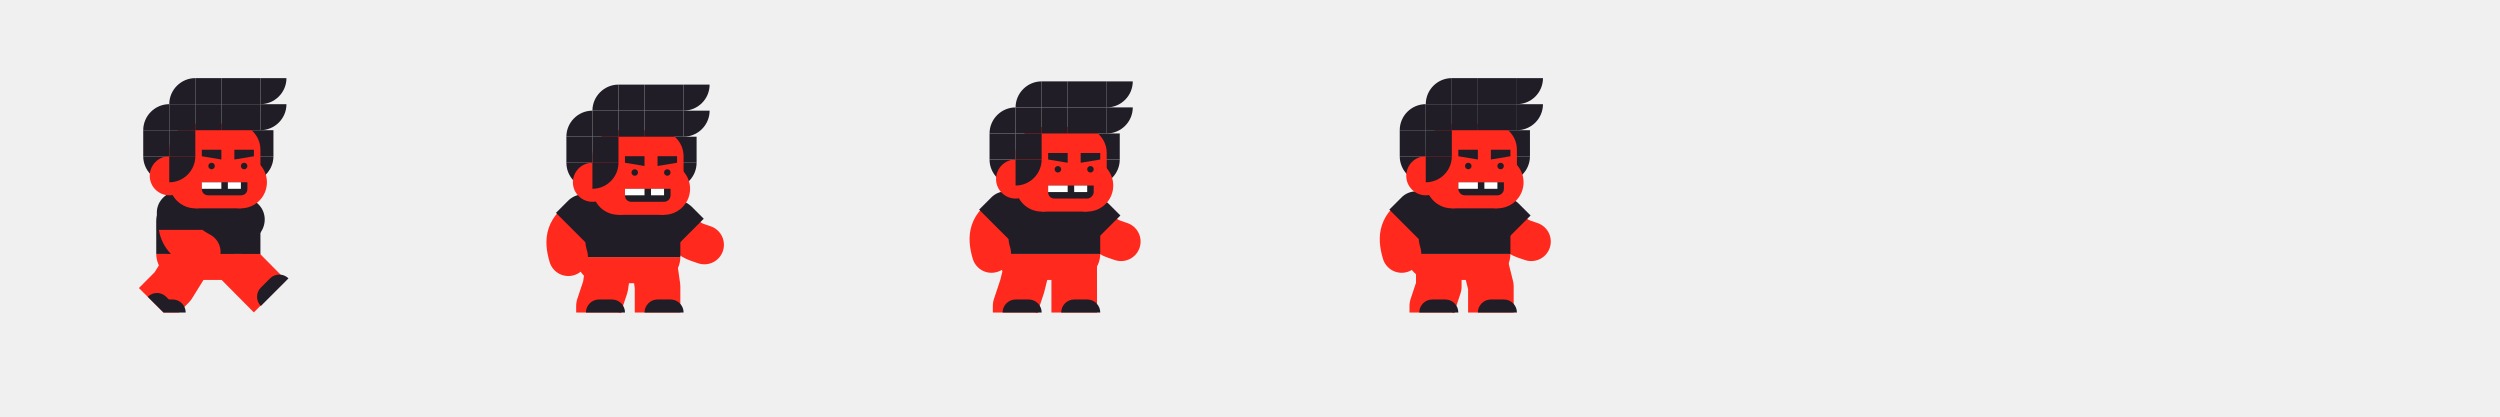
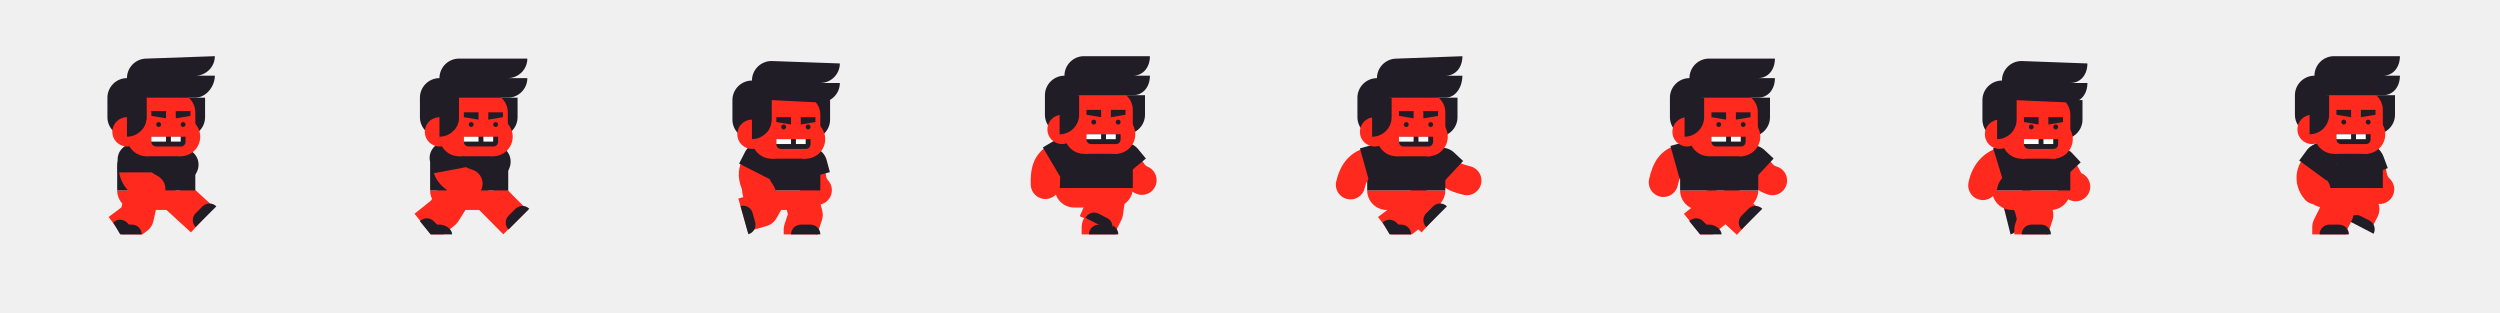
- <svg xmlns="http://www.w3.org/2000/svg" xmlns:xlink="http://www.w3.org/1999/xlink" version="1.1" x="0px" y="0px" viewBox="0 0 384 64" style="enable-background:new 0 0 384 64;" xml:space="preserve">
+ <svg xmlns="http://www.w3.org/2000/svg" xmlns:xlink="http://www.w3.org/1999/xlink" version="1.1" x="0px" y="0px" viewBox="0 0 512 64" style="enable-background:new 0 0 512 64;" xml:space="preserve">
  <g id="Layer_1">
</g>
  <g id="walk">
    <g>
+       <polyline style="fill:none;stroke:#FF291D;stroke-width:7;stroke-linejoin:round;stroke-miterlimit:10;" points="482.639,40     483.8,42.814 482.333,45.682   " />
+       <path style="fill:#201D26;" d="M485.261,45.176l-1.775-0.922c-0.976-0.507-2.19-0.123-2.697,0.853l0,0l5.324,2.766l0,0    C486.621,46.897,486.237,45.683,485.261,45.176z" />
+     </g>
+     <polyline style="fill:none;stroke:#FF291D;stroke-width:7;stroke-linejoin:round;stroke-miterlimit:10;" points="417.646,40    415.972,42.936 412.142,44.026  " />
+     <path style="fill:#201D26;" d="M413.219,45.584l-0.485-1.94c-0.267-1.067-1.358-1.722-2.425-1.455l0,0l1.455,5.821l0,0   C412.831,47.743,413.486,46.651,413.219,45.584z" />
+     <polyline style="fill:none;stroke:#FF291D;stroke-width:7;stroke-linejoin:round;stroke-miterlimit:10;" points="157.671,40    155.998,42.936 152.168,44.026  " />
+     <g>
      <path style="fill:none;stroke:#FF291D;stroke-width:6;stroke-linecap:round;stroke-miterlimit:10;" d="M37.013,33.9    c-2.6,1.6-3.197,2.303-3.697,3.703" />
      <path style="fill:#201D26;" d="M34.713,31.3l-1.8,1.8l4.9,4.9l1.8-1.8c1.4-1.4,1.4-3.6,0-4.9C38.313,30,36.013,30,34.713,31.3z" />
-       <line style="fill:none;stroke:#FF291D;stroke-width:7;stroke-linejoin:round;stroke-miterlimit:10;" x1="36" y1="40" x2="41.471" y2="45.516" />
+       <line style="fill:none;stroke:#FF291D;stroke-width:7;stroke-linejoin:round;stroke-miterlimit:10;" x1="36" y1="40" x2="41.471" y2="45.019" />
      <g>
        <defs>
          <rect id="SVGID_1_" x="16" y="23" width="32" height="25" />
        </defs>
        <clipPath id="SVGID_2_">
          <use xlink:href="#SVGID_1_" style="overflow:visible;" />
        </clipPath>
-         <polyline style="clip-path:url(#SVGID_2_);fill:none;stroke:#FF291D;stroke-width:7;stroke-linejoin:round;stroke-miterlimit:10;" points="     29,40 26.516,44 23.819,46.711    " />
+         <polyline style="clip-path:url(#SVGID_2_);fill:none;stroke:#FF291D;stroke-width:7;stroke-linejoin:round;stroke-miterlimit:10;" points="     29,40 28.006,44.497 24.346,47.238    " />
      </g>
      <path style="fill:#FF291D;" d="M40,39c0,2.2-1.8,4-4,4h-8c-2.2,0-4-1.8-4-4H40z" />
      <path style="fill:#201D26;" d="M40,39H24v-5c0-2.2,1.8-4,4-4h8c2.2,0,4,1.8,4,4V39z" />
      <path style="fill:none;stroke:#FF291D;stroke-width:6;stroke-linecap:round;stroke-miterlimit:10;" d="M27.487,32.9    c-0.707,2.97,0.915,4.455,3.39,5.798" />
      <path style="fill:#201D26;" d="M24.093,32.759l0,2.546l6.93,0v-2.546c0-1.98-1.556-3.536-3.465-3.465S24.022,30.849,24.093,32.759    z" />
-       <path style="fill:#201D26;" d="M41.481,42.757l-1.414,1.414c-0.778,0.778-0.778,2.051,0,2.828l0,0l4.243-4.243l0,0    C43.531,41.98,42.259,41.98,41.481,42.757z" />
-       <path style="fill:#201D26;" d="M28.522,48c0-1.1-0.9-2-2-2h-0.586l-0.001-0.001l-0.413-0.413c-0.778-0.778-2.051-0.778-2.828,0    l2.413,2.413l0,0V48H28.522z" />
-       <g>
-         <rect x="38" y="20" style="fill:#201D26;" width="4" height="4" />
-         <path style="fill:#201D26;" d="M42,24h-4v4l0,0C40.2,28,42,26.2,42,24L42,24z" />
-         <path style="fill:#201D26;" d="M26,28L26,28c-2.2,0-4-1.8-4-4l0,0h4V28z" />
+       <path style="fill:#201D26;" d="M41.481,42.261l-1.414,1.414c-0.778,0.778-0.778,2.051,0,2.828l0,0l4.243-4.243l0,0    C43.531,41.483,42.259,41.483,41.481,42.261z" />
+       <path style="fill:#201D26;" d="M29.019,48c0-1.1-0.9-2-2-2h-0.586l-0.001-0.001l-0.413-0.413c-0.778-0.778-2.051-0.778-2.828,0    l1.419,2.413l0.994,0V48H29.019z" />
+     </g>
+     <g>
+       <polyline style="fill:none;stroke:#FF291D;stroke-width:7;stroke-linejoin:round;stroke-miterlimit:10;" points="164,40 165,44     164.006,47 164.006,48   " />
+       <path style="fill:#201D26;" d="M166.006,46h-2c-1.1,0-2,0.9-2,2l0,0h6l0,0C168.006,46.9,167.106,46,166.006,46z" />
+       <path style="fill:#201D26;" d="M154.658,45.511l-0.536-1.927c-0.295-1.06-1.403-1.686-2.463-1.391l0,0l1.607,5.781l0,0    C154.326,47.679,154.953,46.571,154.658,45.511z" />
+       <g>
+         <path style="fill:none;stroke:#FF291D;stroke-width:6;stroke-linecap:round;stroke-miterlimit:10;" d="M166.006,33.9     c0.086,3.052,0.396,3.92,1.359,5.053" />
+         <path style="fill:#201D26;" d="M162.605,34.592l0.659,2.459l6.694-1.794l-0.659-2.459c-0.512-1.912-2.418-3.012-4.244-2.45     C163.279,30.824,162.129,32.816,162.605,34.592z" />
+       </g>
+       <path style="fill:#FF291D;" d="M168,39c0,2.2-1.8,4-4,4h-8c-2.2,0-4-1.8-4-4H168z" />
+       <path style="fill:#201D26;" d="M168,39h-16v-5c0-2.2,1.8-4,4-4h8c2.2,0,4,1.8,4,4V39z" />
+       <g>
+         <path style="fill:none;stroke:#FF291D;stroke-width:6;stroke-linecap:round;stroke-miterlimit:10;" d="M155.487,32.9     c-1.978,2.325-1.207,4.385,0.388,6.705" />
+         <path style="fill:#201D26;" d="M152.527,31.233l-1.156,2.268l6.174,3.146l1.156-2.268c0.899-1.764,0.219-3.856-1.514-4.66     S153.331,29.5,152.527,31.233z" />
+       </g>
+       <g>
+         <g>
+           <path style="fill:#201D26;" d="M166,20.497v4v4c2.2,0,4-1.8,4-4v-4H166z" />
+           <path style="fill:#FF291D;" d="M168,28.497h-14v-5c0-2.2,1.8-4,4-4h6c2.2,0,4,1.8,4,4V28.497z" />
+           <circle style="fill:#FF291D;" cx="165" cy="28.497" r="4" />
+           <circle style="fill:#FF291D;" cx="158" cy="28.497" r="4" />
+           <rect x="158" y="29.497" style="fill:#FF291D;" width="7" height="3" />
+           <path style="fill:#201D26;" d="M165,30.497h-5c-0.6,0-1-0.4-1-1v-1h7v1C166,30.097,165.6,30.497,165,30.497z" />
+           <rect x="159" y="28.497" style="fill:#FFFFFF;" width="3" height="1" />
+           <rect x="163" y="28.497" style="fill:#FFFFFF;" width="2" height="1" />
+           <path style="fill:#201D26;" d="M172,12.994l-14-0.497c-2.2,0-4,1.8-4,4c-2.2,0-4,1.8-4,4v4c0,2.2,1.8,4,4,4s4-1.8,4-4v-4      l10,0.497c2.2,0,4-1.8,4-4h-4C170.2,16.994,172,15.194,172,12.994z" />
+           <polygon style="fill:#201D26;" points="162,23.994 159,23.994 159,24.994 162,25.494     " />
+           <polygon style="fill:#201D26;" points="167,23.994 164,23.994 164,25.494 167,24.994     " />
+           <circle style="fill:#201D26;" cx="165.5" cy="25.997" r="0.5" />
+           <circle style="fill:#201D26;" cx="160.5" cy="25.997" r="0.5" />
+         </g>
+         <circle style="fill:#FF291D;" cx="154" cy="27.497" r="3" />
+         <path style="fill:#201D26;" d="M154,20.497v4v4c2.2,0,4-1.8,4-4v-4H154z" />
+       </g>
+     </g>
+     <rect style="fill:none;" width="512" height="64" />
+     <g>
+       <path style="fill:none;stroke:#FF291D;stroke-width:6;stroke-linecap:round;stroke-miterlimit:10;" d="M101.1,33.9    c-2.6,1.6-3.197,2.303-3.697,3.703" />
+       <path style="fill:#201D26;" d="M97.995,31.614l-1.132,2.28l6.207,3.081l1.132-2.28c0.88-1.773,0.179-3.859-1.563-4.644    C100.993,29.234,98.813,29.968,97.995,31.614z" />
+       <line style="fill:none;stroke:#FF291D;stroke-width:7;stroke-linejoin:round;stroke-miterlimit:10;" x1="100.087" y1="40" x2="105.558" y2="45.516" />
+       <g>
+         <defs>
+           <rect id="SVGID_3_" x="80.087" y="23" width="32" height="25" />
+         </defs>
+         <clipPath id="SVGID_4_">
+           <use xlink:href="#SVGID_3_" style="overflow:visible;" />
+         </clipPath>
+         <polyline style="clip-path:url(#SVGID_4_);fill:none;stroke:#FF291D;stroke-width:7;stroke-linejoin:round;stroke-miterlimit:10;" points="     93.087,40 90.917,43.432 87.087,46.51    " />
+       </g>
+       <path style="fill:#FF291D;" d="M104.087,39c0,2.2-1.8,4-4,4h-8c-2.2,0-4-1.8-4-4H104.087z" />
+       <path style="fill:#201D26;" d="M104.087,39h-16v-5c0-2.2,1.8-4,4-4h8c2.2,0,4,1.8,4,4V39z" />
+       <path style="fill:none;stroke:#FF291D;stroke-width:6;stroke-linecap:round;stroke-miterlimit:10;" d="M91.428,32.541    c-0.146,3.049,1.723,4.209,4.403,5.071" />
+       <path style="fill:#201D26;" d="M88.066,33.03l0.471,2.502l6.81-1.282l-0.471-2.502c-0.366-1.946-2.183-3.187-4.046-2.764    S87.643,31.167,88.066,33.03z" />
+       <path style="fill:#201D26;" d="M105.568,42.757l-1.414,1.414c-0.778,0.778-0.778,2.051,0,2.828l0,0l4.243-4.243l0,0    C107.619,41.98,106.346,41.98,105.568,42.757z" />
+       <path style="fill:#201D26;" d="M92.59,48c0-1.1-1.378-2-2.478-2h-0.586l-0.001-0.001l-0.71-0.705    c-0.778-0.778-2.051-0.778-2.828,0l2.194,2.704l0.516,0V48H92.59z" />
+       <g>
+         <g>
+           <path style="fill:#201D26;" d="M102,20v4v4c2.2,0,4-1.8,4-4v-4H102z" />
+           <path style="fill:#FF291D;" d="M104,28H90v-5c0-2.2,1.8-4,4-4h6c2.2,0,4,1.8,4,4V28z" />
+           <circle style="fill:#FF291D;" cx="101" cy="28" r="4" />
+           <circle style="fill:#FF291D;" cx="94" cy="28" r="4" />
+           <rect x="94" y="29" style="fill:#FF291D;" width="7" height="3" />
+           <path style="fill:#201D26;" d="M101,30h-5c-0.6,0-1-0.4-1-1v-1h7v1C102,29.6,101.6,30,101,30z" />
+           <rect x="95" y="28" style="fill:#FFFFFF;" width="3" height="1" />
+           <rect x="99" y="28" style="fill:#FFFFFF;" width="2" height="1" />
+           <path style="fill:#201D26;" d="M108,12h-4h-6h-4c-2.2,0-4,1.8-4,4c-2.2,0-4,1.8-4,4v4c0,2.2,1.8,4,4,4s4-1.8,4-4v-4h4h6      c2.2,0,4-1.8,4-4h-4C106.2,16,108,14.2,108,12z" />
+           <polygon style="fill:#201D26;" points="98,23 95,23 95,24 98,24.5     " />
+           <polygon style="fill:#201D26;" points="103,23 100,23 100,24.5 103,24     " />
+           <circle style="fill:#201D26;" cx="101.5" cy="25.5" r="0.5" />
+           <circle style="fill:#201D26;" cx="96.5" cy="25.5" r="0.5" />
+         </g>
+         <circle style="fill:#FF291D;" cx="90" cy="27" r="3" />
+         <path style="fill:#201D26;" d="M90,20v4v4c2.2,0,4-1.8,4-4v-4H90z" />
+       </g>
+     </g>
+     <g>
+       <g>
+         <path style="fill:none;stroke:#FF291D;stroke-width:6;stroke-linecap:round;stroke-miterlimit:10;" d="M230.525,32.883     c1.353,2.737,1.998,3.396,3.346,4.023" />
+         <path style="fill:#201D26;" d="M227.724,34.933l1.626,1.958l5.331-4.427l-1.626-1.958c-1.265-1.523-3.455-1.726-4.879-0.452     C226.762,31.229,226.549,33.519,227.724,34.933z" />
+       </g>
+       <polyline style="fill:none;stroke:#FF291D;stroke-width:7;stroke-linejoin:round;stroke-miterlimit:10;" points="227.006,40     226.516,43.503 225.026,46.503 225.026,48   " />
+       <path style="fill:#201D26;" d="M227.026,46h-2c-1.1,0-2,0.9-2,2l0,0h6l0,0C229.026,46.9,228.126,46,227.026,46z" />
+       <g>
+         <polyline style="fill:none;stroke:#FF291D;stroke-width:7;stroke-linejoin:round;stroke-miterlimit:10;" points="224.652,40      225.813,42.318 224.345,45.682    " />
+         <path style="fill:#201D26;" d="M226.777,44.679l-1.775-0.922c-0.976-0.507-2.19-0.123-2.697,0.853l0,0l5.324,2.766l0,0     C228.137,46.4,227.753,45.187,226.777,44.679z" />
+       </g>
+       <path style="fill:#201D26;" d="M232,38.503h-16v-5.497c0-2.2,1.8-4,4-4h8c2.2,0,4,1.8,4,4V38.503z" />
+       <path style="fill:#FF291D;" d="M232,38.503c0,2.2-1.8,4-4,4h-8c-2.2,0-4-1.8-4-4H232z" />
+       <g>
+         <path style="fill:none;stroke:#FF291D;stroke-width:6;stroke-linecap:round;stroke-miterlimit:10;" d="M217.374,31.892     c-2.918,0.897-3.375,3.048-3.277,5.863" />
+         <path style="fill:#201D26;" d="M215.774,28.895l-2.194,1.291l3.516,5.972l2.194-1.291c1.706-1.004,2.258-3.134,1.228-4.744     C219.488,28.514,217.384,27.865,215.774,28.895z" />
+       </g>
+       <g>
+         <g>
+           <path style="fill:#201D26;" d="M230.497,19.503v4v4c2.2,0,4-1.8,4-4v-4H230.497z" />
+           <path style="fill:#FF291D;" d="M232,27.503h-14v-5c0-2.2,1.8-4,4-4h6c2.2,0,4,1.8,4,4V27.503z" />
+           <circle style="fill:#FF291D;" cx="228.503" cy="27.503" r="4" />
+           <circle style="fill:#FF291D;" cx="222" cy="27.503" r="4" />
+           <rect x="222" y="28.503" style="fill:#FF291D;" width="7" height="3" />
+           <path style="fill:#201D26;" d="M228.503,29.503h-5c-0.6,0-1-0.4-1-1v-1h7v1C229.503,29.103,229.103,29.503,228.503,29.503z" />
+           <rect x="222.503" y="27.503" style="fill:#FFFFFF;" width="3" height="1" />
+           <rect x="226.503" y="27.503" style="fill:#FFFFFF;" width="2" height="1" />
+           <path style="fill:#201D26;" d="M235.503,11.503H232h-6h-4c-2.2,0-4,1.8-4,4c-2.2,0-4,1.8-4,4v4c0,2.2,1.8,4,4,4s2.51-1.8,2.51-4      v-4H226h6c2.2,0,3.503-1.8,3.503-4H232C234.2,15.503,235.503,13.703,235.503,11.503z" />
+           <polygon style="fill:#201D26;" points="225.503,22.503 222.503,22.503 222.503,23.503 225.503,24.003     " />
+           <polygon style="fill:#201D26;" points="230.503,22.503 227.503,22.503 227.503,24.003 230.503,23.503     " />
+           <circle style="fill:#201D26;" cx="229.003" cy="25.003" r="0.5" />
+           <circle style="fill:#201D26;" cx="224.003" cy="25.003" r="0.5" />
+         </g>
+         <circle style="fill:#FF291D;" cx="217.503" cy="26.503" r="3" />
+         <path style="fill:#201D26;" d="M217.006,19.503v4v4c2.2,0,4-1.8,4-4v-4H217.006z" />
+       </g>
+     </g>
+     <g>
+       <g>
+         <path style="fill:none;stroke:#FF291D;stroke-width:6;stroke-linecap:round;stroke-miterlimit:10;" d="M295.576,33.909     c1.69,2.543,3.407,2.618,4.824,3.069" />
+         <path style="fill:#201D26;" d="M293.058,36.299l1.862,1.736l4.726-5.068l-1.862-1.736c-1.448-1.35-3.647-1.274-4.897,0.171     C291.633,32.746,291.714,35.045,293.058,36.299z" />
+       </g>
+       <line style="fill:none;stroke:#FF291D;stroke-width:7;stroke-linejoin:round;stroke-miterlimit:10;" x1="288.026" y1="40" x2="293.497" y2="45.019" />
+       <g>
+         <defs>
+           <rect id="SVGID_5_" x="275.974" y="23" width="32" height="25" />
+         </defs>
+         <clipPath id="SVGID_6_">
+           <use xlink:href="#SVGID_5_" style="overflow:visible;" />
+         </clipPath>
+         <polyline style="clip-path:url(#SVGID_6_);fill:none;stroke:#FF291D;stroke-width:7;stroke-linejoin:round;stroke-miterlimit:10;" points="     288.974,40 287.981,44.497 284.32,47.238    " />
+       </g>
+       <path style="fill:#FF291D;" d="M296,39c0,2.2-1.8,4-4,4h-8c-2.2,0-4-1.8-4-4H296z" />
+       <path style="fill:#201D26;" d="M296,39h-16v-5c0-2.2,1.8-4,4-4h8c2.2,0,4,1.8,4,4V39z" />
+       <g>
+         <path style="fill:none;stroke:#FF291D;stroke-width:6;stroke-linecap:round;stroke-miterlimit:10;" d="M281.748,33.009     c-3.051,0.118-4.541,2.08-5.169,4.825" />
+         <path style="fill:#201D26;" d="M280.97,29.703l-2.452,0.685l1.865,6.674l2.452-0.685c1.907-0.533,2.986-2.45,2.404-4.27     C284.658,30.287,282.79,29.121,280.97,29.703z" />
+       </g>
+       <path style="fill:#201D26;" d="M293.506,42.261l-1.414,1.414c-0.778,0.778-0.778,2.051,0,2.828l0,0l4.243-4.243l0,0    C295.557,41.483,294.284,41.483,293.506,42.261z" />
+       <path style="fill:#201D26;" d="M288.994,48c0-1.1-0.9-2-2-2h-0.586l-0.001-0.001l-0.413-0.413c-0.778-0.778-2.051-0.778-2.828,0    l1.419,2.413l0.994,0V48H288.994z" />
+       <g>
+         <g>
+           <path style="fill:#201D26;" d="M294.497,20.006v4v4c2.2,0,4-1.8,4-4v-4H294.497z" />
+           <path style="fill:#FF291D;" d="M296,28.006h-14v-5c0-2.2,1.8-4,4-4h6c2.2,0,4,1.8,4,4V28.006z" />
+           <circle style="fill:#FF291D;" cx="292.503" cy="28.006" r="4" />
+           <circle style="fill:#FF291D;" cx="286" cy="28.006" r="4" />
+           <rect x="286" y="29.006" style="fill:#FF291D;" width="7" height="3" />
+           <path style="fill:#201D26;" d="M292.503,30.006h-5c-0.6,0-1-0.4-1-1v-1h7v1C293.503,29.606,293.103,30.006,292.503,30.006z" />
+           <rect x="286.503" y="28.006" style="fill:#FFFFFF;" width="3" height="1" />
+           <rect x="290.503" y="28.006" style="fill:#FFFFFF;" width="2" height="1" />
+           <path style="fill:#201D26;" d="M299.503,11.51L286,12.006c-2.2,0-4,1.8-4,4c-2.2,0-4,1.8-4,4v4c0,2.2,1.8,4,4,4s2.51-1.8,2.51-4      v-4H290h6c2.2,0,3.503-2.297,3.503-4.497H296C298.2,15.51,299.503,13.71,299.503,11.51z" />
+           <polygon style="fill:#201D26;" points="289.503,22.739 286.503,22.739 286.503,23.739 289.503,24.239     " />
+           <polygon style="fill:#201D26;" points="294.503,22.739 291.503,22.739 291.503,24.239 294.503,23.739     " />
+           <circle style="fill:#201D26;" cx="293.003" cy="25.506" r="0.5" />
+           <circle style="fill:#201D26;" cx="288.003" cy="25.506" r="0.5" />
+         </g>
+         <circle style="fill:#FF291D;" cx="281.503" cy="27.006" r="3" />
+         <path style="fill:#201D26;" d="M281.006,20.006v4v4c2.2,0,4-1.8,4-4v-4H281.006z" />
+       </g>
+     </g>
+     <g>
+       <polyline style="fill:none;stroke:#FF291D;stroke-width:7;stroke-linejoin:round;stroke-miterlimit:10;" points="416.026,40     417.026,44 416.032,47 416.032,48   " />
+       <path style="fill:#201D26;" d="M418.032,46h-2c-1.1,0-2,0.9-2,2l0,0h6l0,0C420.032,46.9,419.132,46,418.032,46z" />
+       <g>
+         <path style="fill:none;stroke:#FF291D;stroke-width:6;stroke-linecap:round;stroke-miterlimit:10;" d="M422.006,33.9     c1.508,2.654,1.693,3.772,3.075,4.321" />
+         <path style="fill:#201D26;" d="M419.328,36.108l1.736,1.862l5.068-4.726l-1.736-1.862c-1.35-1.448-3.549-1.525-4.897-0.171     C418.154,32.465,418.074,34.763,419.328,36.108z" />
+       </g>
+       <path style="fill:#FF291D;" d="M424,39c0,2.2-1.8,4-4,4h-8c-2.2,0-4-1.8-4-4H424z" />
+       <path style="fill:#201D26;" d="M424,39h-16v-5c0-2.2,1.8-4,4-4h8c2.2,0,4,1.8,4,4V39z" />
+       <g>
+         <path style="fill:none;stroke:#FF291D;stroke-width:6;stroke-linecap:round;stroke-miterlimit:10;" d="M411.487,32.9     c-3.047,0.192-4.835,2.317-5.396,5.076" />
+         <path style="fill:#201D26;" d="M410.63,29.613l-2.434,0.744l2.026,6.627l2.434-0.744c1.893-0.579,2.926-2.521,2.3-4.326     S412.435,28.987,410.63,29.613z" />
+       </g>
+       <g>
+         <g>
+           <path style="fill:#201D26;" d="M422.497,20.497v4v4c2.2,0,4-1.8,4-4v-4H422.497z" />
+           <path style="fill:#FF291D;" d="M424,28.497h-14v-5c0-2.2,1.8-4,4-4h6c2.2,0,4,1.8,4,4V28.497z" />
+           <circle style="fill:#FF291D;" cx="420.503" cy="28.497" r="4" />
+           <circle style="fill:#FF291D;" cx="414" cy="28.497" r="4" />
+           <rect x="414" y="29.497" style="fill:#FF291D;" width="7" height="3" />
+           <path style="fill:#201D26;" d="M420.503,30.497h-5c-0.6,0-1-0.4-1-1v-1h7v1C421.503,30.097,421.103,30.497,420.503,30.497z" />
+           <rect x="414.503" y="28.497" style="fill:#FFFFFF;" width="3" height="1" />
+           <rect x="418.503" y="28.497" style="fill:#FFFFFF;" width="2" height="1" />
+           <path style="fill:#201D26;" d="M427.503,12.994L414,12.497c-2.2,0-4,1.8-4,4c-2.2,0-4,1.8-4,4v4c0,2.2,1.8,4,4,4      s2.51-1.8,2.51-4v-4L424,20.994c2.2,0,3.503-1.8,3.503-4H424C426.2,16.994,427.503,15.194,427.503,12.994z" />
+           <polygon style="fill:#201D26;" points="417.503,23.994 414.503,23.994 414.503,24.994 417.503,25.494     " />
+           <polygon style="fill:#201D26;" points="422.503,23.994 419.503,23.994 419.503,25.494 422.503,24.994     " />
+           <circle style="fill:#201D26;" cx="421.003" cy="25.997" r="0.5" />
+           <circle style="fill:#201D26;" cx="416.003" cy="25.997" r="0.5" />
+         </g>
+         <circle style="fill:#FF291D;" cx="409.503" cy="27.497" r="3" />
+         <path style="fill:#201D26;" d="M409.006,20.497v4v4c2.2,0,4-1.8,4-4v-4H409.006z" />
+       </g>
+     </g>
+     <g>
+       <g>
+         <path style="fill:none;stroke:#FF291D;stroke-width:6;stroke-linecap:round;stroke-miterlimit:10;" d="M359.167,33.412     c1.69,2.543,2.413,3.114,3.83,3.565" />
+         <path style="fill:#201D26;" d="M356.649,35.802l1.862,1.736l4.726-5.068l-1.862-1.736c-1.448-1.35-3.647-1.274-4.897,0.171     C355.224,32.249,355.304,34.548,356.649,35.802z" />
+       </g>
+       <line style="fill:none;stroke:#FF291D;stroke-width:7;stroke-linejoin:round;stroke-miterlimit:10;" x1="352.113" y1="40" x2="358.081" y2="45.516" />
+       <g>
+         <defs>
+           <rect id="SVGID_7_" x="340.062" y="23" width="32" height="25" />
+         </defs>
+         <clipPath id="SVGID_8_">
+           <use xlink:href="#SVGID_7_" style="overflow:visible;" />
+         </clipPath>
+         <polyline style="clip-path:url(#SVGID_8_);fill:none;stroke:#FF291D;stroke-width:7;stroke-linejoin:round;stroke-miterlimit:10;" points="     353.062,40 350.891,43.432 347.062,46.51    " />
+       </g>
+       <path style="fill:#FF291D;" d="M360.087,39c0,2.2-1.8,4-4,4h-8c-2.2,0-4-1.8-4-4H360.087z" />
+       <path style="fill:#201D26;" d="M360.087,39h-16v-5c0-2.2,1.8-4,4-4h8c2.2,0,4,1.8,4,4V39z" />
+       <g>
+         <path style="fill:none;stroke:#FF291D;stroke-width:6;stroke-linecap:round;stroke-miterlimit:10;" d="M345.338,32.513     c-3.051,0.118-4.044,2.08-4.672,4.825" />
+         <path style="fill:#201D26;" d="M344.561,29.206l-2.452,0.685l1.865,6.674l2.452-0.685c1.907-0.533,2.986-2.45,2.404-4.27     S346.381,28.624,344.561,29.206z" />
+       </g>
+       <path style="fill:#201D26;" d="M358.09,42.757l-1.414,1.414c-0.778,0.778-0.778,2.051,0,2.828l0,0l4.243-4.243l0,0    C360.141,41.98,358.868,41.98,358.09,42.757z" />
+       <path style="fill:#201D26;" d="M352.565,48c0-1.1-1.378-2-2.478-2h-0.586l-0.001-0.001l-0.71-0.705    c-0.778-0.778-2.051-0.778-2.828,0l2.194,2.704l0.516,0V48H352.565z" />
+       <g>
+         <g>
+           <path style="fill:#201D26;" d="M358.497,20v4v4c2.2,0,4-1.8,4-4v-4H358.497z" />
+           <path style="fill:#FF291D;" d="M360,28h-14v-5c0-2.2,1.8-4,4-4h6c2.2,0,4,1.8,4,4V28z" />
+           <circle style="fill:#FF291D;" cx="356.503" cy="28" r="4" />
+           <circle style="fill:#FF291D;" cx="350" cy="28" r="4" />
+           <rect x="350" y="29" style="fill:#FF291D;" width="7" height="3" />
+           <path style="fill:#201D26;" d="M356.503,30h-5c-0.6,0-1-0.4-1-1v-1h7v1C357.503,29.6,357.103,30,356.503,30z" />
+           <rect x="350.503" y="28" style="fill:#FFFFFF;" width="3" height="1" />
+           <rect x="354.503" y="28" style="fill:#FFFFFF;" width="2" height="1" />
+           <path style="fill:#201D26;" d="M363.503,12H360h-6h-4c-2.2,0-4,1.8-4,4c-2.2,0-4,1.8-4,4v4c0,2.2,1.8,4,4,4s2.51-1.8,2.51-4v-4      H354h6c2.2,0,3.503-1.8,3.503-4H360C362.2,16,363.503,14.2,363.503,12z" />
+           <polygon style="fill:#201D26;" points="353.503,23 350.503,23 350.503,24 353.503,24.5     " />
+           <polygon style="fill:#201D26;" points="358.503,23 355.503,23 355.503,24.5 358.503,24     " />
+           <circle style="fill:#201D26;" cx="357.003" cy="25.5" r="0.5" />
+           <circle style="fill:#201D26;" cx="352.003" cy="25.5" r="0.5" />
+         </g>
+         <circle style="fill:#FF291D;" cx="345.503" cy="27" r="3" />
+         <path style="fill:#201D26;" d="M345.006,20v4v4c2.2,0,4-1.8,4-4v-4H345.006z" />
+       </g>
+     </g>
+     <g>
+       <g>
+         <path style="fill:none;stroke:#FF291D;stroke-width:6;stroke-linecap:round;stroke-miterlimit:10;" d="M485.518,33.869     c0.369,3.03,0.76,3.866,1.823,4.905" />
+         <path style="fill:#201D26;" d="M481.633,34.454l0.885,2.387l6.497-2.409l-0.885-2.387c-0.688-1.856-2.688-2.774-4.453-2.044     C481.953,30.64,480.994,32.73,481.633,34.454z" />
+       </g>
+       <path style="fill:#FF291D;" d="M488,38.503c0,2.2-1.8,4-4,4h-8c-2.2,0-4-1.8-4-4H488z" />
+       <polyline style="fill:none;stroke:#FF291D;stroke-width:7;stroke-linejoin:round;stroke-miterlimit:10;" points="479.032,40     478.542,43.503 477.051,46.503 477.051,48   " />
+       <path style="fill:#201D26;" d="M479.051,46h-2c-1.1,0-2,0.9-2,2l0,0h6l0,0C481.051,46.9,480.151,46,479.051,46z" />
+       <path style="fill:#201D26;" d="M488,38.503h-16v-5.497c0-2.2,1.8-4,4-4h8c2.2,0,4,1.8,4,4V38.503z" />
+       <path style="fill:none;stroke:#FF291D;stroke-width:6;stroke-linecap:round;stroke-miterlimit:10;" d="M475.601,32.9    c-2.628,1.554-2.851,4.213-1.32,5.969" />
+       <path style="fill:#201D26;" d="M472.389,30.826l-1.507,2.051l5.584,4.103l1.507-2.051c1.172-1.596,0.84-3.77-0.741-4.844    C475.652,29.012,473.462,29.245,472.389,30.826z" />
+       <g>
+         <g>
+           <path style="fill:#201D26;" d="M486.497,19.503v4v4c2.2,0,4-1.8,4-4v-4H486.497z" />
+           <path style="fill:#FF291D;" d="M488,27.503h-14v-5c0-2.2,1.8-4,4-4h6c2.2,0,4,1.8,4,4V27.503z" />
+           <circle style="fill:#FF291D;" cx="484.503" cy="27.503" r="4" />
+           <circle style="fill:#FF291D;" cx="478" cy="27.503" r="4" />
+           <rect x="478" y="28.503" style="fill:#FF291D;" width="7" height="3" />
+           <path style="fill:#201D26;" d="M484.503,29.503h-5c-0.6,0-1-0.4-1-1v-1h7v1C485.503,29.103,485.103,29.503,484.503,29.503z" />
+           <rect x="478.503" y="27.503" style="fill:#FFFFFF;" width="3" height="1" />
+           <rect x="482.503" y="27.503" style="fill:#FFFFFF;" width="2" height="1" />
+           <path style="fill:#201D26;" d="M491.503,11.503H488h-6h-4c-2.2,0-4,1.8-4,4c-2.2,0-4,1.8-4,4v4c0,2.2,1.8,4,4,4s2.51-1.8,2.51-4      v-4H482h6c2.2,0,3.503-1.8,3.503-4H488C490.2,15.503,491.503,13.703,491.503,11.503z" />
+           <polygon style="fill:#201D26;" points="481.503,22.503 478.503,22.503 478.503,23.503 481.503,24.003     " />
+           <polygon style="fill:#201D26;" points="486.503,22.503 483.503,22.503 483.503,24.003 486.503,23.503     " />
+           <circle style="fill:#201D26;" cx="485.003" cy="25.003" r="0.5" />
+           <circle style="fill:#201D26;" cx="480.003" cy="25.003" r="0.5" />
+         </g>
+         <circle style="fill:#FF291D;" cx="473.503" cy="26.503" r="3" />
+         <path style="fill:#201D26;" d="M473.006,19.503v4v4c2.2,0,4-1.8,4-4v-4H473.006z" />
+       </g>
+     </g>
+     <g>
+       <g>
+         <path style="fill:#201D26;" d="M38,20v4v4c2.2,0,4-1.8,4-4v-4H38z" />
        <path style="fill:#FF291D;" d="M40,28H26v-5c0-2.2,1.8-4,4-4h6c2.2,0,4,1.8,4,4V28z" />
        <circle style="fill:#FF291D;" cx="37" cy="28" r="4" />
        <circle style="fill:#FF291D;" cx="30" cy="28" r="4" />
        <rect x="30" y="29" style="fill:#FF291D;" width="7" height="3" />
        <path style="fill:#201D26;" d="M37,30h-5c-0.6,0-1-0.4-1-1v-1h7v1C38,29.6,37.6,30,37,30z" />
        <rect x="31" y="28" style="fill:#FFFFFF;" width="3" height="1" />
        <rect x="35" y="28" style="fill:#FFFFFF;" width="2" height="1" />
-         <circle style="fill:#FF291D;" cx="26" cy="27" r="3" />
-         <path style="fill:#201D26;" d="M30,24h-4v4l0,0C28.2,28,30,26.2,30,24L30,24z" />
-         <path style="fill:#201D26;" d="M44,12h-4v4l0,0C42.2,16,44,14.2,44,12L44,12z" />
-         <path style="fill:#201D26;" d="M44,16h-4v4l0,0C42.2,20,44,18.2,44,16L44,16z" />
-         <rect x="26" y="16" style="fill:#201D26;" width="4" height="4" />
-         <rect x="26" y="20" style="fill:#201D26;" width="4" height="4" />
-         <rect x="22" y="20" style="fill:#201D26;" width="4" height="4" />
-         <path style="fill:#201D26;" d="M30,12L30,12c-2.2,0-4,1.8-4,4l0,0h4V12z" />
-         <rect x="30" y="12" style="fill:#201D26;" width="4" height="4" />
-         <rect x="30" y="16" style="fill:#201D26;" width="4" height="4" />
-         <rect x="34" y="12" style="fill:#201D26;" width="6" height="4" />
-         <rect x="34" y="16" style="fill:#201D26;" width="6" height="4" />
-         <path style="fill:#201D26;" d="M26,16L26,16c-2.2,0-4,1.8-4,4l0,0h4V16z" />
-         <polygon style="fill:#201D26;" points="34,23 31,23 31,24 34,24.5    " />
-         <polygon style="fill:#201D26;" points="39,23 36,23 36,24.5 39,24    " />
+         <path style="fill:#201D26;" d="M44,11.503L30,12c-2.2,0-4,1.8-4,4c-2.2,0-4,1.8-4,4v4c0,2.2,1.8,4,4,4s4-1.8,4-4v-4h4h6     c2.2,0,4-2.297,4-4.497h-4C42.2,15.503,44,13.703,44,11.503z" />
+         <polygon style="fill:#201D26;" points="34,22.732 31,22.732 31,23.732 34,24.232    " />
+         <polygon style="fill:#201D26;" points="39,22.732 36,22.732 36,24.232 39,23.732    " />
        <circle style="fill:#201D26;" cx="37.5" cy="25.5" r="0.5" />
        <circle style="fill:#201D26;" cx="32.5" cy="25.5" r="0.5" />
      </g>
-     </g>
-     <g>
-       <path style="fill:none;stroke:#FF291D;stroke-width:6;stroke-linecap:round;stroke-miterlimit:10;" d="M103.994,34.397    c1.6,2.6,2.8,2.7,4.2,3.2" />
-       <path style="fill:#201D26;" d="M101.394,36.697l1.8,1.8l4.9-4.9l-1.8-1.8c-1.4-1.4-3.6-1.4-4.9,0    C100.094,33.097,100.094,35.397,101.394,36.697z" />
-       <polyline style="fill:none;stroke:#FF291D;stroke-width:7;stroke-linejoin:round;stroke-miterlimit:10;" points="100.497,40.497     101,44 101,47 101,48   " />
-       <polyline style="fill:none;stroke:#FF291D;stroke-width:7;stroke-linejoin:round;stroke-miterlimit:10;" points="93.497,40.497     93,44 92,47 92,48   " />
-       <path style="fill:#FF291D;" d="M104.497,39.497c0,2.2-1.8,4-4,4h-8c-2.2,0-4-1.8-4-4H104.497z" />
-       <path style="fill:#201D26;" d="M104.497,39.497h-16v-5c0-2.2,1.8-4,4-4h8c2.2,0,4,1.8,4,4V39.497z" />
-       <path style="fill:none;stroke:#FF291D;stroke-width:6;stroke-linecap:round;stroke-miterlimit:10;" d="M89.5,33.397    c-2.6,1.6-3,3.3-2.2,6" />
-       <path style="fill:#201D26;" d="M87.2,30.897l-1.8,1.8l4.9,4.9l1.8-1.8c1.4-1.4,1.4-3.6,0-4.9C90.8,29.497,88.5,29.497,87.2,30.897    z" />
-       <path style="fill:#201D26;" d="M103,46h-2c-1.1,0-2,0.9-2,2l0,0h6l0,0C105,46.9,104.1,46,103,46z" />
-       <path style="fill:#201D26;" d="M94,46h-2c-1.1,0-2,0.9-2,2l0,0h6l0,0C96,46.9,95.1,46,94,46z" />
-       <g>
-         <rect x="102.997" y="20.997" style="fill:#201D26;" width="4" height="4" />
-         <path style="fill:#201D26;" d="M106.997,24.997h-4v4l0,0C105.197,28.997,106.997,27.197,106.997,24.997L106.997,24.997z" />
-         <path style="fill:#201D26;" d="M90.997,28.997L90.997,28.997c-2.2,0-4-1.8-4-4l0,0h4V28.997z" />
-         <path style="fill:#FF291D;" d="M104.997,28.997h-14v-5c0-2.2,1.8-4,4-4h6c2.2,0,4,1.8,4,4V28.997z" />
-         <circle style="fill:#FF291D;" cx="101.997" cy="28.997" r="4" />
-         <circle style="fill:#FF291D;" cx="94.997" cy="28.997" r="4" />
-         <rect x="94.997" y="29.997" style="fill:#FF291D;" width="7" height="3" />
-         <path style="fill:#201D26;" d="M101.997,30.997h-5c-0.6,0-1-0.4-1-1v-1h7v1C102.997,30.597,102.497,30.997,101.997,30.997z" />
-         <rect x="95.997" y="28.997" style="fill:#FFFFFF;" width="3" height="1" />
-         <rect x="99.997" y="28.997" style="fill:#FFFFFF;" width="2" height="1" />
-         <circle style="fill:#FF291D;" cx="90.997" cy="27.997" r="3" />
-         <path style="fill:#201D26;" d="M94.997,24.997h-4v4l0,0C93.197,28.997,94.997,27.197,94.997,24.997L94.997,24.997z" />
-         <path style="fill:#201D26;" d="M108.997,12.997h-4v4l0,0C107.197,16.997,108.997,15.197,108.997,12.997L108.997,12.997z" />
-         <path style="fill:#201D26;" d="M108.997,16.997h-4v4l0,0C107.197,20.997,108.997,19.197,108.997,16.997L108.997,16.997z" />
-         <rect x="90.997" y="16.997" style="fill:#201D26;" width="4" height="4" />
-         <rect x="90.997" y="20.997" style="fill:#201D26;" width="4" height="4" />
-         <rect x="86.997" y="20.997" style="fill:#201D26;" width="4" height="4" />
-         <path style="fill:#201D26;" d="M94.997,12.997L94.997,12.997c-2.2,0-4,1.8-4,4l0,0h4V12.997z" />
-         <rect x="94.997" y="12.997" style="fill:#201D26;" width="4" height="4" />
-         <rect x="94.997" y="16.997" style="fill:#201D26;" width="4" height="4" />
-         <rect x="98.997" y="12.997" style="fill:#201D26;" width="6" height="4" />
-         <rect x="98.997" y="16.997" style="fill:#201D26;" width="6" height="4" />
-         <path style="fill:#201D26;" d="M90.997,16.997L90.997,16.997c-2.2,0-4,1.8-4,4l0,0h4V16.997z" />
-         <polygon style="fill:#201D26;" points="98.997,23.997 95.997,23.997 95.997,24.997 98.997,25.497    " />
-         <polygon style="fill:#201D26;" points="103.997,23.997 100.997,23.997 100.997,25.497 103.997,24.997    " />
-         <circle style="fill:#201D26;" cx="102.497" cy="26.497" r="0.5" />
-         <circle style="fill:#201D26;" cx="97.497" cy="26.497" r="0.5" />
-       </g>
-     </g>
-     <g>
-       <path style="fill:none;stroke:#FF291D;stroke-width:6;stroke-linecap:round;stroke-miterlimit:10;" d="M167.994,33.9    c1.6,2.6,2.8,2.7,4.2,3.2" />
-       <path style="fill:#201D26;" d="M165.394,36.2l1.8,1.8l4.9-4.9l-1.8-1.8c-1.4-1.4-3.6-1.4-4.9,0    C164.094,32.6,164.094,34.9,165.394,36.2z" />
-       <polyline style="fill:none;stroke:#FF291D;stroke-width:7;stroke-linejoin:round;stroke-miterlimit:10;" points="164.994,40     165,44 165,47 165,48   " />
-       <polyline style="fill:none;stroke:#FF291D;stroke-width:7;stroke-linejoin:round;stroke-miterlimit:10;" points="157.994,40     157,44 156,47 156,48   " />
-       <path style="fill:#FF291D;" d="M168.994,39c0,2.2-1.8,4-4,4h-8c-2.2,0-4-1.8-4-4H168.994z" />
-       <path style="fill:#201D26;" d="M168.994,39h-16v-5c0-2.2,1.8-4,4-4h8c2.2,0,4,1.8,4,4V39z" />
-       <path style="fill:none;stroke:#FF291D;stroke-width:6;stroke-linecap:round;stroke-miterlimit:10;" d="M154.494,32.9    c-2.6,1.6-3,3.3-2.2,6" />
-       <path style="fill:#201D26;" d="M152.194,30.4l-1.8,1.8l4.9,4.9l1.8-1.8c1.4-1.4,1.4-3.6,0-4.9S153.494,29,152.194,30.4z" />
-       <path style="fill:#201D26;" d="M167,46h-2c-1.1,0-2,0.9-2,2l0,0h6l0,0C169,46.9,168.1,46,167,46z" />
-       <path style="fill:#201D26;" d="M158,46h-2c-1.1,0-2,0.9-2,2l0,0h6l0,0C160,46.9,159.1,46,158,46z" />
-       <g>
-         <rect x="167.994" y="20.5" style="fill:#201D26;" width="4" height="4" />
-         <path style="fill:#201D26;" d="M171.994,24.5h-4v4l0,0C170.194,28.5,171.994,26.7,171.994,24.5L171.994,24.5z" />
-         <path style="fill:#201D26;" d="M155.994,28.5L155.994,28.5c-2.2,0-4-1.8-4-4l0,0h4V28.5z" />
-         <path style="fill:#FF291D;" d="M169.994,28.5h-14v-5c0-2.2,1.8-4,4-4h6c2.2,0,4,1.8,4,4V28.5z" />
-         <circle style="fill:#FF291D;" cx="166.994" cy="28.5" r="4" />
-         <circle style="fill:#FF291D;" cx="159.994" cy="28.5" r="4" />
-         <rect x="159.994" y="29.5" style="fill:#FF291D;" width="7" height="3" />
-         <path style="fill:#201D26;" d="M166.994,30.5h-5c-0.6,0-1-0.4-1-1v-1h7v1C167.994,30,167.494,30.5,166.994,30.5z" />
-         <rect x="160.994" y="28.5" style="fill:#FFFFFF;" width="3" height="1" />
-         <rect x="164.994" y="28.5" style="fill:#FFFFFF;" width="2" height="1" />
-         <circle style="fill:#FF291D;" cx="155.994" cy="27.5" r="3" />
-         <path style="fill:#201D26;" d="M159.994,24.5h-4v4l0,0C158.194,28.5,159.994,26.7,159.994,24.5L159.994,24.5z" />
-         <path style="fill:#201D26;" d="M173.994,12.5h-4v4l0,0C172.194,16.5,173.994,14.7,173.994,12.5L173.994,12.5z" />
-         <path style="fill:#201D26;" d="M173.994,16.5h-4v4l0,0C172.194,20.5,173.994,18.7,173.994,16.5L173.994,16.5z" />
-         <rect x="155.994" y="16.5" style="fill:#201D26;" width="4" height="4" />
-         <rect x="155.994" y="20.5" style="fill:#201D26;" width="4" height="4" />
-         <rect x="151.994" y="20.5" style="fill:#201D26;" width="4" height="4" />
-         <path style="fill:#201D26;" d="M159.994,12.5L159.994,12.5c-2.2,0-4,1.8-4,4l0,0h4V12.5z" />
-         <rect x="159.994" y="12.5" style="fill:#201D26;" width="4" height="4" />
-         <rect x="159.994" y="16.5" style="fill:#201D26;" width="4" height="4" />
-         <rect x="163.994" y="12.5" style="fill:#201D26;" width="6" height="4" />
-         <rect x="163.994" y="16.5" style="fill:#201D26;" width="6" height="4" />
-         <path style="fill:#201D26;" d="M155.994,16.5L155.994,16.5c-2.2,0-4,1.8-4,4l0,0h4V16.5z" />
-         <polygon style="fill:#201D26;" points="163.994,23.5 160.994,23.5 160.994,24.5 163.994,25    " />
-         <polygon style="fill:#201D26;" points="168.994,23.5 165.994,23.5 165.994,25 168.994,24.5    " />
-         <circle style="fill:#201D26;" cx="167.494" cy="26" r="0.5" />
-         <circle style="fill:#201D26;" cx="162.494" cy="26" r="0.5" />
-       </g>
-     </g>
-     <g>
-       <path style="fill:none;stroke:#FF291D;stroke-width:6;stroke-linecap:round;stroke-miterlimit:10;" d="M231,33.9    c1.6,2.6,2.8,2.7,4.2,3.2" />
-       <path style="fill:#201D26;" d="M228.4,36.2l1.8,1.8l4.9-4.9l-1.8-1.8c-1.4-1.4-3.6-1.4-4.9,0C227.1,32.6,227.1,34.9,228.4,36.2z" />
-       <polyline style="fill:none;stroke:#FF291D;stroke-width:7;stroke-linejoin:round;stroke-miterlimit:10;" points="228,40 229,44     229,47 229,48   " />
-       <polyline style="fill:none;stroke:#FF291D;stroke-width:7;stroke-linejoin:round;stroke-miterlimit:10;" points="221,40 221,44     220,47 220,48   " />
-       <path style="fill:#FF291D;" d="M232,39c0,2.2-1.8,4-4,4h-8c-2.2,0-4-1.8-4-4H232z" />
-       <path style="fill:#201D26;" d="M232,39h-16v-5c0-2.2,1.8-4,4-4h8c2.2,0,4,1.8,4,4V39z" />
-       <path style="fill:none;stroke:#FF291D;stroke-width:6;stroke-linecap:round;stroke-miterlimit:10;" d="M217.5,32.9    c-2.6,1.6-3,3.3-2.2,6" />
-       <path style="fill:#201D26;" d="M215.2,30.4l-1.8,1.8l4.9,4.9l1.8-1.8c1.4-1.4,1.4-3.6,0-4.9S216.5,29,215.2,30.4z" />
-       <path style="fill:#201D26;" d="M231,46h-2c-1.1,0-2,0.9-2,2l0,0h6l0,0C233,46.9,232.1,46,231,46z" />
-       <path style="fill:#201D26;" d="M222,46h-2c-1.1,0-2,0.9-2,2l0,0h6l0,0C224,46.9,223.1,46,222,46z" />
-       <g>
-         <rect x="231" y="20" style="fill:#201D26;" width="4" height="4" />
-         <path style="fill:#201D26;" d="M235,24h-4v4l0,0C233.209,28,235,26.209,235,24L235,24z" />
-         <path style="fill:#201D26;" d="M219,28L219,28c-2.209,0-4-1.791-4-4v0h4V28z" />
-         <path style="fill:#FF291D;" d="M233,28.006h-14V23c0-2.209,1.791-4,4-4h6c2.209,0,4,1.791,4,4V28.006z" />
-         <circle style="fill:#FF291D;" cx="230.019" cy="28" r="4" />
-         <circle style="fill:#FF291D;" cx="223.006" cy="28" r="4" />
-         <rect x="223.006" y="29" style="fill:#FF291D;" width="6.994" height="3" />
-         <path style="fill:#201D26;" d="M230,30h-5c-0.552,0-1-0.448-1-1v-0.994h7V29C231,29.552,230.552,30,230,30z" />
-         <rect x="224.006" y="28" style="fill:#FFFFFF;" width="2.994" height="1" />
-         <rect x="228" y="28" style="fill:#FFFFFF;" width="2" height="1" />
-         <circle style="fill:#FF291D;" cx="219" cy="27" r="3" />
-         <path style="fill:#201D26;" d="M223,24h-4v4l0,0C221.209,28,223,26.209,223,24L223,24z" />
-         <path style="fill:#201D26;" d="M237,12h-4v4l0,0C235.209,16,237,14.209,237,12L237,12z" />
-         <path style="fill:#201D26;" d="M237,16h-4v4l0,0C235.209,20,237,18.209,237,16L237,16z" />
-         <rect x="219" y="16" style="fill:#201D26;" width="4" height="4" />
-         <rect x="219" y="20" style="fill:#201D26;" width="4" height="4" />
-         <rect x="215" y="20" style="fill:#201D26;" width="4" height="4" />
-         <path style="fill:#201D26;" d="M223,12L223,12c-2.209,0-4,1.791-4,4v0h4V12z" />
-         <rect x="223" y="12" style="fill:#201D26;" width="4" height="4" />
-         <rect x="223" y="16" style="fill:#201D26;" width="4" height="4" />
-         <rect x="227" y="12" style="fill:#201D26;" width="6" height="4" />
-         <rect x="227" y="16" style="fill:#201D26;" width="6" height="4" />
-         <path style="fill:#201D26;" d="M219,16L219,16c-2.209,0-4,1.791-4,4v0h4V16z" />
-         <polygon style="fill:#201D26;" points="227,23 224,23 224,24 227,24.497    " />
-         <polygon style="fill:#201D26;" points="232,23 229,23 229,24.497 232,24    " />
-         <circle style="fill:#201D26;" cx="230.494" cy="25.5" r="0.5" />
-         <circle style="fill:#201D26;" cx="225.526" cy="25.5" r="0.5" />
-       </g>
-     </g>
-     <rect style="fill:none;" width="384" height="64" />
+       <circle style="fill:#FF291D;" cx="26" cy="27" r="3" />
+       <path style="fill:#201D26;" d="M26,20v4v4c2.2,0,4-1.8,4-4v-4H26z" />
+     </g>
  </g>
</svg>
